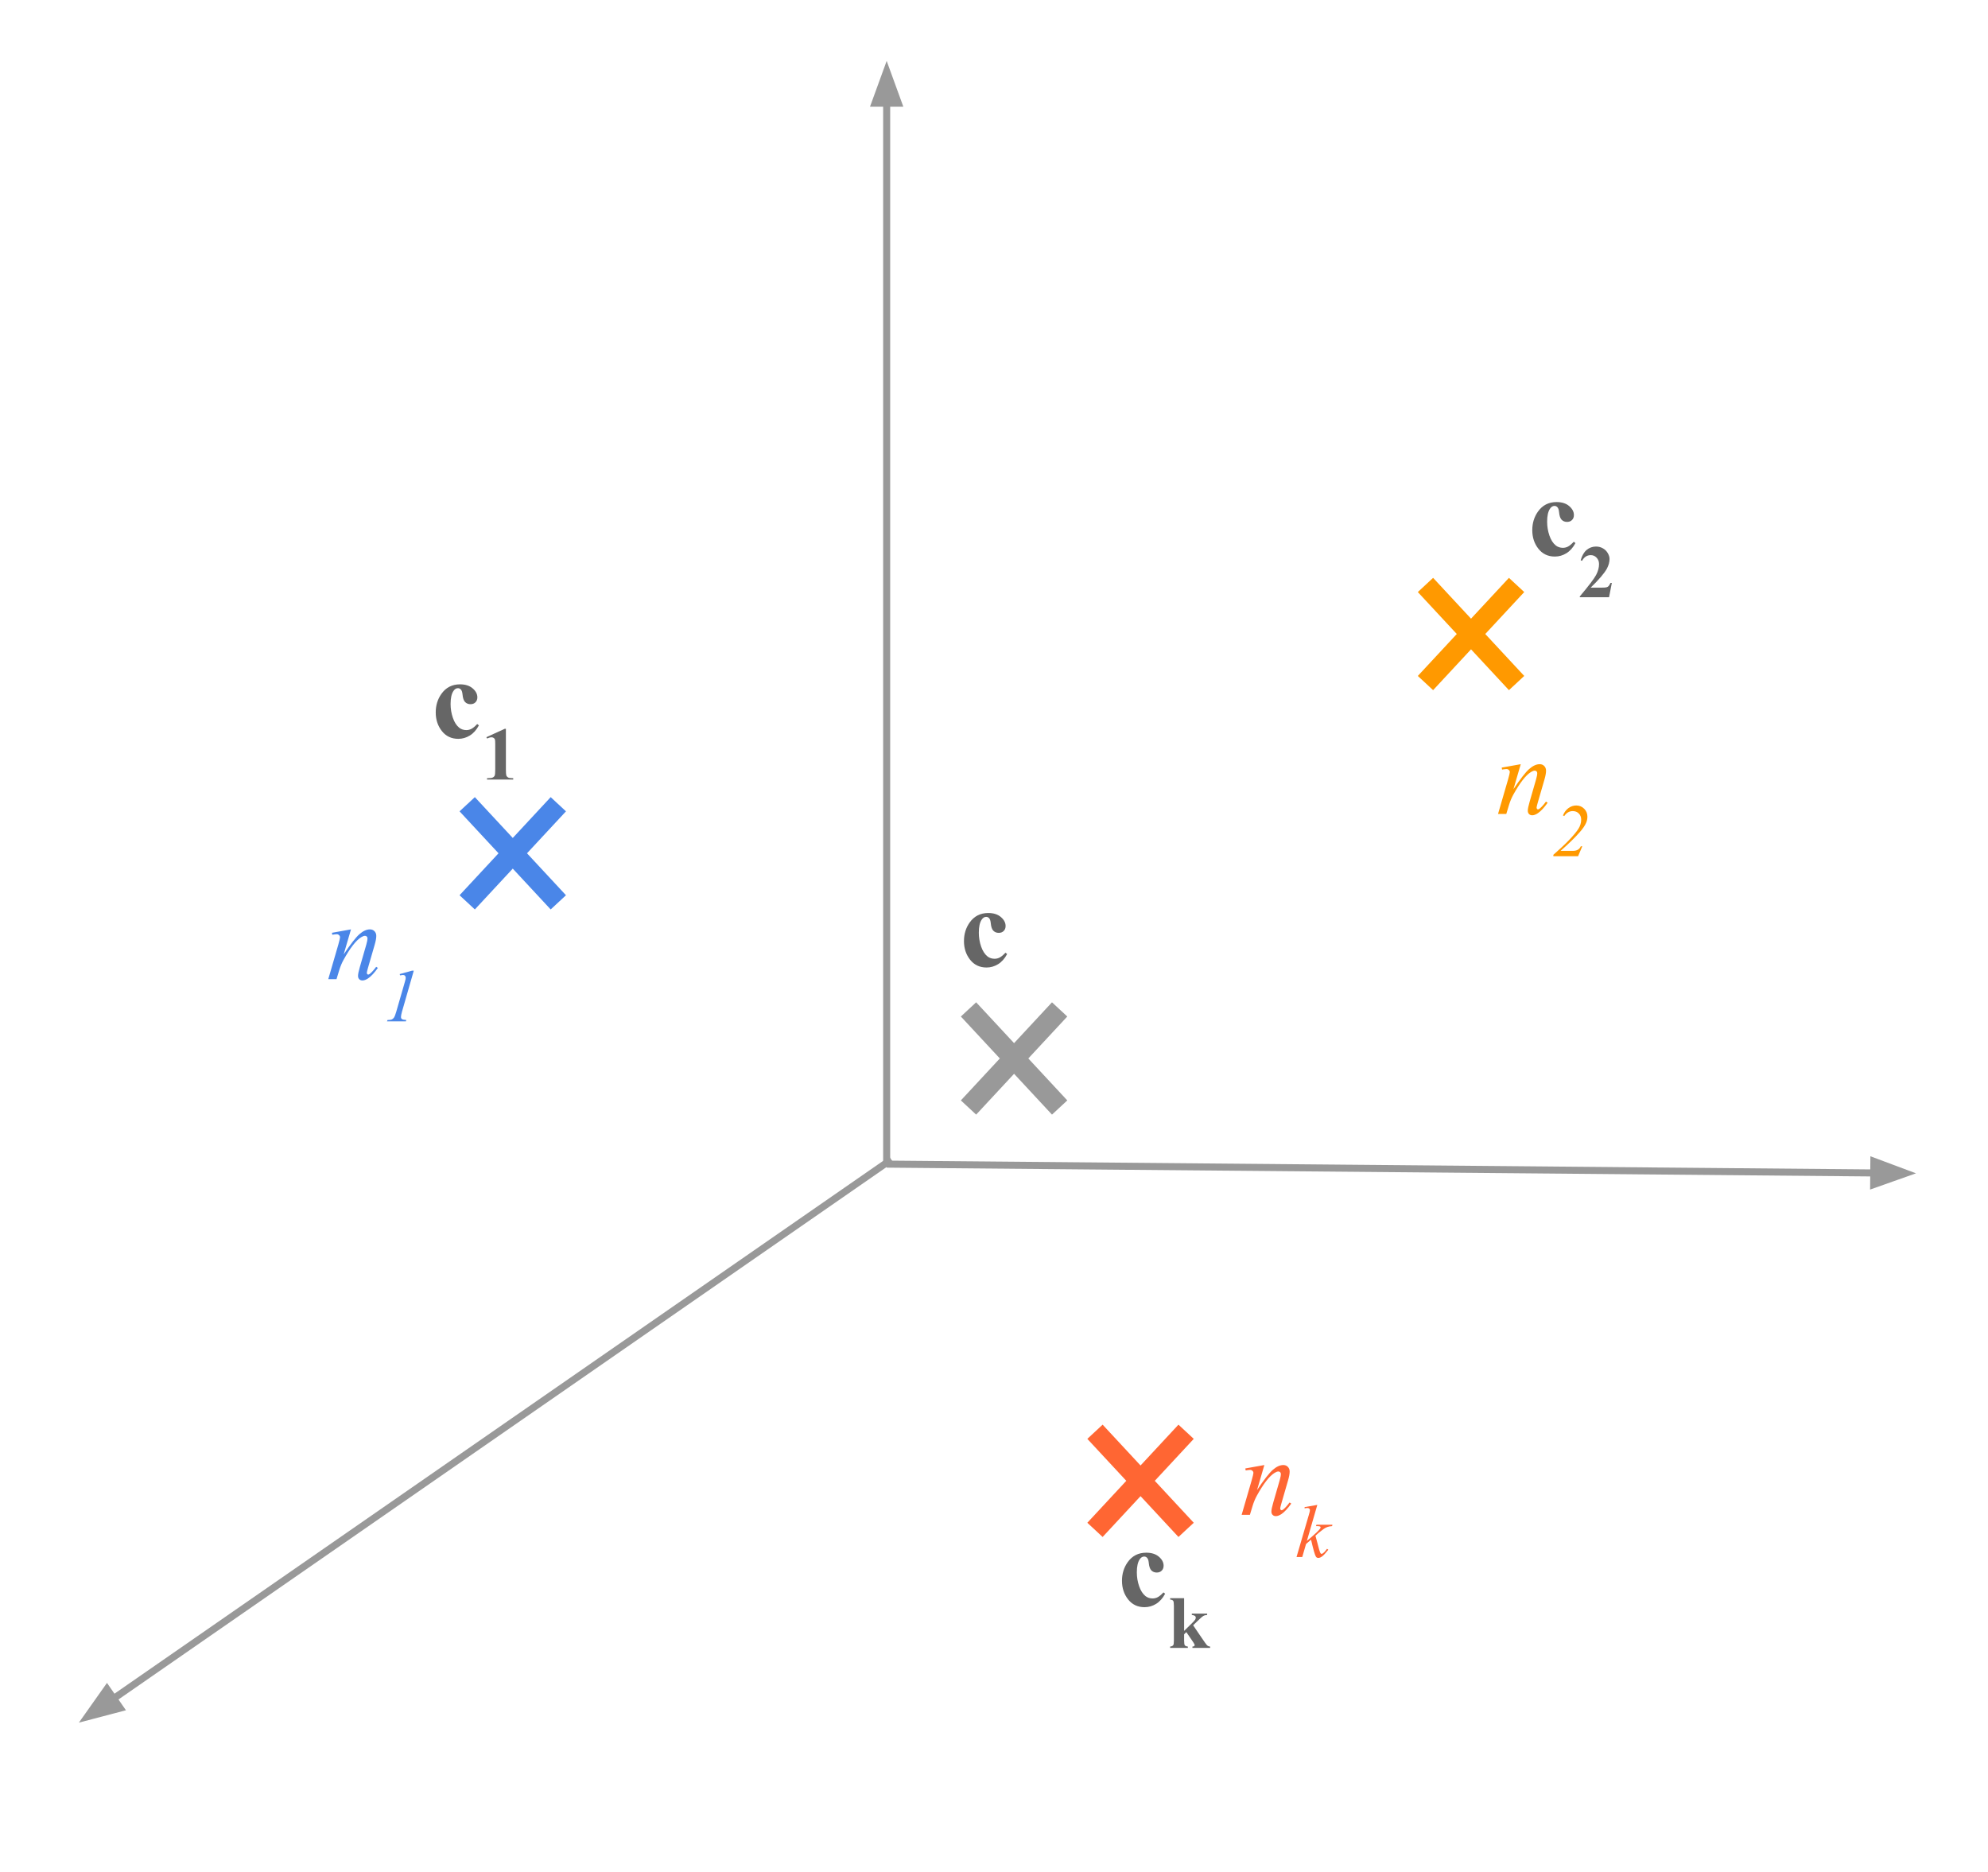
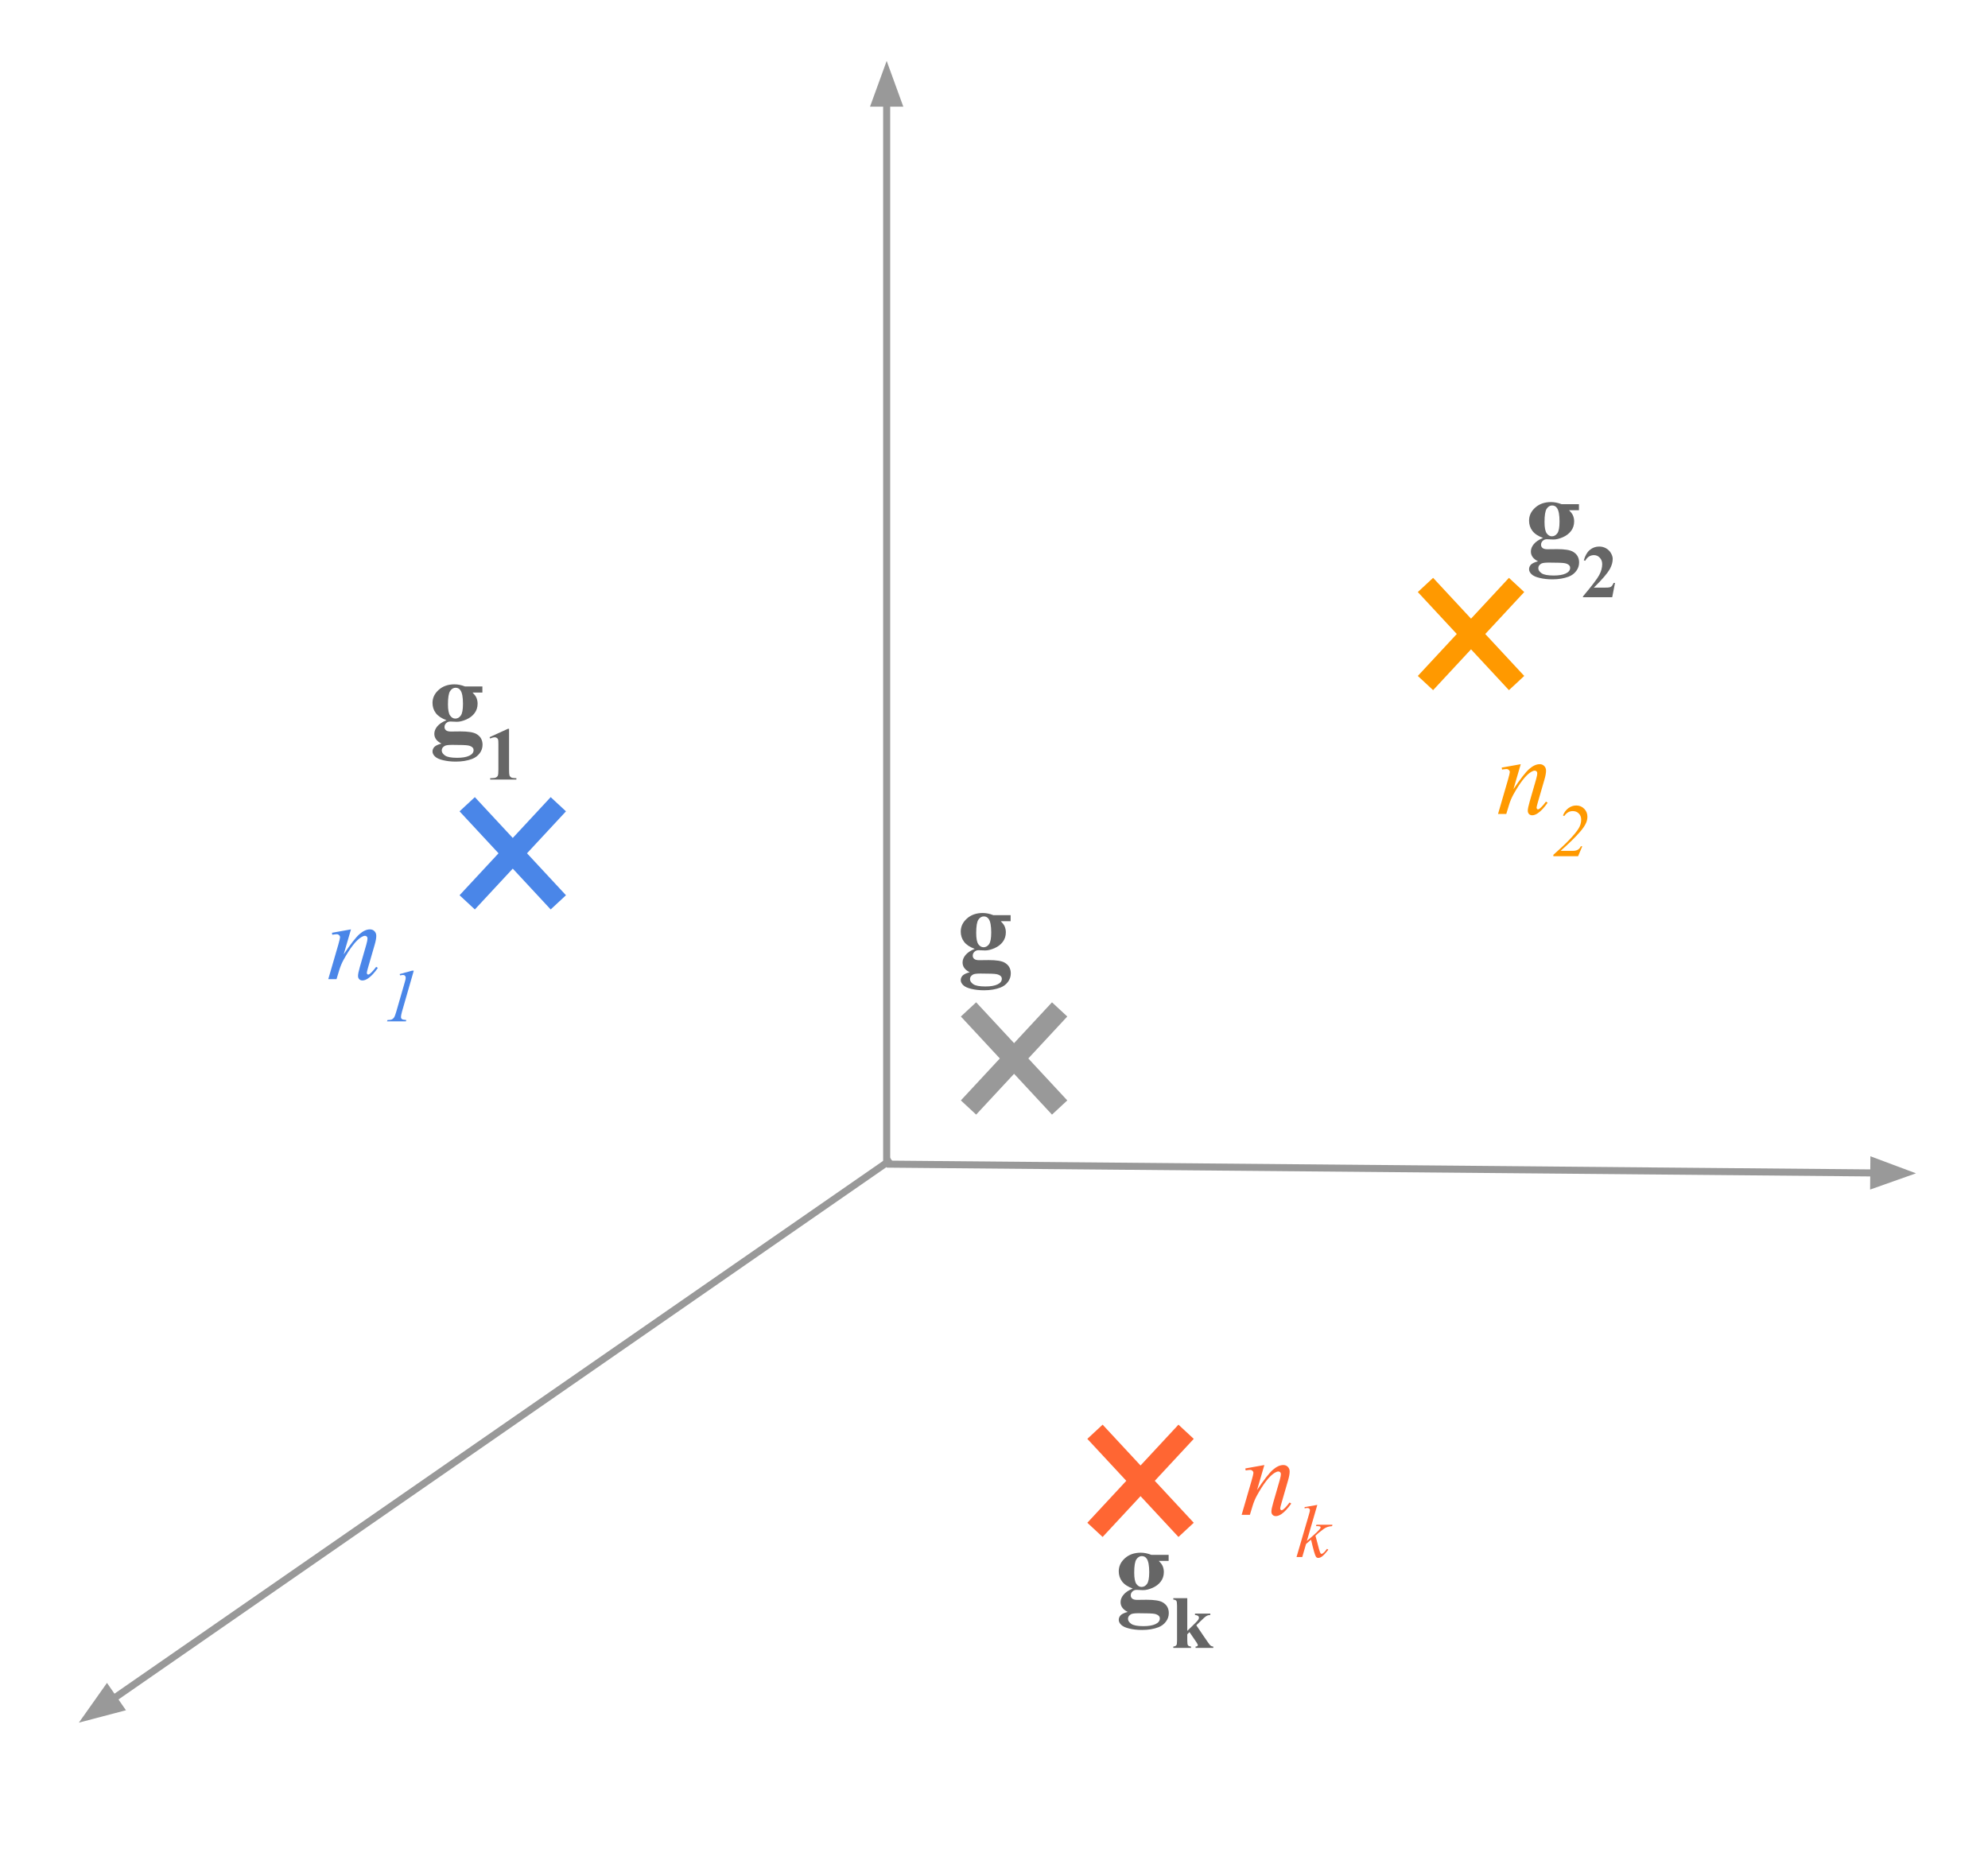
<svg xmlns="http://www.w3.org/2000/svg" version="1.1" viewBox="0.0 0.0 564.866 531.756" fill="none" stroke="none" stroke-linecap="square" stroke-miterlimit="10">
  <clipPath id="p.0">
    <path d="m0 0l564.866 0l0 531.756l-564.866 0l0 -531.756z" clip-rule="nonzero" />
  </clipPath>
  <g clip-path="url(#p.0)">
    <path fill="#000000" fill-opacity="0.0" d="m0 0l564.866 0l0 531.756l-564.866 0z" fill-rule="evenodd" />
    <path fill="#000000" fill-opacity="0.0" d="m251.935 330.754l0 -313.449" fill-rule="evenodd" />
    <path stroke="#999999" stroke-width="2.0" stroke-linejoin="round" stroke-linecap="butt" d="m251.935 330.754l0 -301.449" fill-rule="evenodd" />
    <path fill="#999999" stroke="#999999" stroke-width="2.0" stroke-linecap="butt" d="m255.239 29.305l-3.303 -9.076l-3.303 9.076z" fill-rule="evenodd" />
    <path fill="#000000" fill-opacity="0.0" d="m253.245 329.442l-230.835 160.0" fill-rule="evenodd" />
    <path stroke="#999999" stroke-width="2.0" stroke-linejoin="round" stroke-linecap="butt" d="m253.245 329.442l-220.972 153.164" fill-rule="evenodd" />
    <path fill="#999999" stroke="#999999" stroke-width="2.0" stroke-linecap="butt" d="m30.391 479.891l-5.578 7.885l9.341 -2.455z" fill-rule="evenodd" />
    <path fill="#000000" fill-opacity="0.0" d="m251.934 330.754l292.472 2.614" fill-rule="evenodd" />
    <path stroke="#999999" stroke-width="2.0" stroke-linejoin="round" stroke-linecap="butt" d="m251.934 330.754l280.473 2.507" fill-rule="evenodd" />
    <path fill="#999999" stroke="#999999" stroke-width="2.0" stroke-linecap="butt" d="m532.378 336.564l9.105 -3.222l-9.046 -3.384z" fill-rule="evenodd" />
    <path fill="#999999" d="m273.017 288.815l4.345 -4.036l10.774 11.598l10.774 -11.598l4.345 4.036l-11.072 11.918l11.072 11.919l-4.345 4.036l-10.774 -11.598l-10.774 11.598l-4.345 -4.036l11.072 -11.919z" fill-rule="evenodd" />
    <path fill="#000000" fill-opacity="0.0" d="m401.647 191.543l73.449 0l0 70.803l-73.449 0z" fill-rule="evenodd" />
    <path fill="#ff9900" d="m432.102 217.123l-2.078 7.109q2.922 -4.359 4.469 -5.734q1.562 -1.375 3.0 -1.375q0.781 0 1.281 0.516q0.516 0.516 0.516 1.344q0 0.938 -0.453 2.5l-1.906 6.578q-0.328 1.141 -0.328 1.391q0 0.219 0.125 0.375q0.125 0.141 0.266 0.141q0.188 0 0.453 -0.203q0.828 -0.656 1.812 -2.0l0.484 0.297q-1.453 2.078 -2.75 2.969q-0.906 0.609 -1.625 0.609q-0.578 0 -0.922 -0.359q-0.344 -0.344 -0.344 -0.938q0 -0.75 0.531 -2.578l1.812 -6.281q0.344 -1.172 0.344 -1.828q0 -0.312 -0.203 -0.5q-0.203 -0.203 -0.5 -0.203q-0.438 0 -1.047 0.375q-1.156 0.703 -2.406 2.328q-1.25 1.609 -2.641 4.125q-0.734 1.328 -1.219 2.906l-0.781 2.578l-2.344 0l2.844 -9.781q0.5 -1.766 0.5 -2.125q0 -0.344 -0.281 -0.594q-0.266 -0.266 -0.672 -0.266q-0.188 0 -0.656 0.062l-0.594 0.094l-0.094 -0.562l5.406 -0.969z" fill-rule="nonzero" />
    <path fill="#ff9900" d="m448.399 243.263l-7.031 0l0 -0.391q5.375 -4.703 7.109 -7.375q0.797 -1.25 0.797 -2.609q0 -1.078 -0.672 -1.75q-0.656 -0.688 -1.719 -0.688q-1.469 0 -2.422 1.406l-0.359 -0.172q0.531 -1.344 1.547 -2.078q1.031 -0.75 2.219 -0.75q1.344 0 2.25 0.922q0.922 0.922 0.922 2.234q0 0.906 -0.328 1.688q-0.5 1.219 -1.844 2.734q-2.031 2.312 -5.438 5.312l3.531 0q0.859 0 1.406 -0.344q0.562 -0.359 0.797 -0.953l0.422 0l-1.188 2.812z" fill-rule="nonzero" />
    <path fill="#000000" fill-opacity="0.0" d="m328.199 390.671l73.449 0l0 70.803l-73.449 0z" fill-rule="evenodd" />
    <path fill="#ff6633" d="m359.253 416.25l-2.078 7.109q2.922 -4.359 4.469 -5.734q1.562 -1.375 3.0 -1.375q0.781 0 1.281 0.516q0.516 0.516 0.516 1.344q0 0.938 -0.453 2.5l-1.906 6.578q-0.328 1.141 -0.328 1.391q0 0.219 0.125 0.375q0.125 0.141 0.266 0.141q0.188 0 0.453 -0.203q0.828 -0.656 1.812 -2.0l0.484 0.297q-1.453 2.078 -2.75 2.969q-0.906 0.609 -1.625 0.609q-0.578 0 -0.922 -0.359q-0.344 -0.344 -0.344 -0.938q0 -0.75 0.531 -2.578l1.812 -6.281q0.344 -1.172 0.344 -1.828q0 -0.312 -0.203 -0.5q-0.203 -0.203 -0.5 -0.203q-0.438 0 -1.047 0.375q-1.156 0.703 -2.406 2.328q-1.25 1.609 -2.641 4.125q-0.734 1.328 -1.219 2.906l-0.781 2.578l-2.344 0l2.844 -9.781q0.5 -1.766 0.5 -2.125q0 -0.344 -0.281 -0.594q-0.266 -0.266 -0.672 -0.266q-0.188 0 -0.656 0.062l-0.594 0.094l-0.094 -0.562l5.406 -0.969z" fill-rule="nonzero" />
    <path fill="#ff6633" d="m374.3 427.578l-2.969 10.234l1.188 -1.0q1.953 -1.656 2.531 -2.438q0.188 -0.266 0.188 -0.406q0 -0.094 -0.062 -0.172q-0.062 -0.078 -0.25 -0.125q-0.172 -0.062 -0.625 -0.062l-0.375 0l0.125 -0.391l4.547 0l-0.109 0.391q-0.781 0.047 -1.344 0.25q-0.562 0.203 -1.094 0.594q-1.062 0.781 -1.391 1.078l-0.891 0.797q0.219 0.75 0.562 2.094q0.562 2.234 0.75 2.641q0.203 0.422 0.406 0.422q0.188 0 0.422 -0.172q0.547 -0.406 1.156 -1.266l0.359 0.266q-1.125 1.422 -1.734 1.875q-0.609 0.453 -1.109 0.453q-0.438 0 -0.672 -0.344q-0.422 -0.609 -1.391 -4.844l-1.422 1.234l-1.078 3.703l-1.625 0l3.469 -11.875l0.281 -1.016q0.062 -0.266 0.062 -0.453q0 -0.25 -0.203 -0.422q-0.188 -0.172 -0.547 -0.172q-0.25 0 -0.766 0.109l0 -0.359l3.609 -0.625z" fill-rule="nonzero" />
    <path fill="#4a86e8" d="m130.577 230.52l4.345 -4.036l10.774 11.598l10.774 -11.598l4.345 4.036l-11.072 11.919l11.072 11.919l-4.345 4.036l-10.774 -11.598l-10.774 11.598l-4.345 -4.036l11.072 -11.919z" fill-rule="evenodd" />
    <path fill="#ff6633" d="m308.952 408.815l4.345 -4.036l10.774 11.598l10.774 -11.598l4.345 4.036l-11.072 11.918l11.072 11.919l-4.345 4.036l-10.774 -11.598l-10.774 11.598l-4.345 -4.036l11.072 -11.919z" fill-rule="evenodd" />
    <path fill="#ff9900" d="m402.855 168.215l4.345 -4.036l10.774 11.598l10.774 -11.598l4.345 4.036l-11.072 11.919l11.072 11.918l-4.345 4.036l-10.774 -11.598l-10.774 11.598l-4.345 -4.036l11.072 -11.918z" fill-rule="evenodd" />
    <path fill="#000000" fill-opacity="0.0" d="m293.886 416.48l73.449 0l0 70.803l-73.449 0z" fill-rule="evenodd" />
-     <path fill="#666666" d="m330.578 452.434l0.484 0.375q-1.031 1.938 -2.578 2.891q-1.531 0.938 -3.266 0.938q-2.922 0 -4.672 -2.203q-1.75 -2.203 -1.75 -5.297q0 -2.984 1.594 -5.25q1.922 -2.734 5.297 -2.734q2.266 0 3.594 1.141q1.344 1.141 1.344 2.547q0 0.891 -0.547 1.422q-0.531 0.531 -1.406 0.531q-0.922 0 -1.531 -0.609q-0.594 -0.609 -0.734 -2.172q-0.094 -0.984 -0.453 -1.375q-0.359 -0.391 -0.844 -0.391q-0.75 0 -1.281 0.797q-0.812 1.203 -0.812 3.688q0 2.062 0.656 3.953q0.656 1.875 1.797 2.797q0.859 0.672 2.031 0.672q0.766 0 1.453 -0.359q0.688 -0.359 1.625 -1.359z" fill-rule="nonzero" />
-     <path fill="#666666" d="m336.453 454.075l0 9.297l2.266 -2.219q0.703 -0.688 0.875 -0.984q0.172 -0.297 0.172 -0.578q0 -0.281 -0.234 -0.469q-0.234 -0.188 -0.891 -0.281l0 -0.375l4.359 0l0 0.375q-0.625 0.031 -1.094 0.297q-0.469 0.266 -1.828 1.609l-1.062 1.031l2.281 3.359q1.391 2.047 1.641 2.297q0.359 0.344 0.906 0.391l0 0.375l-5.031 0l0 -0.375q0.328 0 0.484 -0.125q0.156 -0.125 0.156 -0.266q0 -0.25 -0.438 -0.891l-1.938 -2.828l-0.625 0.625l0 1.75q0 1.109 0.203 1.391q0.219 0.266 0.859 0.344l0 0.375l-5.031 0l0 -0.375q0.625 -0.062 0.875 -0.391q0.188 -0.234 0.188 -1.344l0 -9.891q0 -1.109 -0.203 -1.375q-0.203 -0.281 -0.859 -0.359l0 -0.391l3.969 0z" fill-rule="nonzero" />
+     <path fill="#666666" d="m327.132 441.763l4.922 0l0 1.719l-2.797 0q0.766 0.766 1.062 1.391q0.375 0.844 0.375 1.766q0 1.562 -0.875 2.719q-0.859 1.141 -2.359 1.797q-1.484 0.641 -2.641 0.641q-0.094 0 -1.875 -0.078q-0.703 0 -1.188 0.469q-0.469 0.453 -0.469 1.094q0 0.562 0.422 0.922q0.438 0.359 1.406 0.359l2.703 -0.031q3.281 0 4.516 0.719q1.766 1.0 1.766 3.078q0 1.328 -0.812 2.406q-0.812 1.094 -2.141 1.609q-2.016 0.766 -4.641 0.766q-1.969 0 -3.594 -0.391q-1.625 -0.375 -2.328 -1.062q-0.703 -0.672 -0.703 -1.422q0 -0.719 0.531 -1.297q0.547 -0.562 2.016 -0.953q-2.031 -1.0 -2.031 -2.781q0 -1.078 0.828 -2.094q0.828 -1.016 2.625 -1.766q-2.094 -0.766 -3.031 -2.016q-0.938 -1.25 -0.938 -2.891q0 -2.141 1.75 -3.703q1.75 -1.578 4.5 -1.578q1.453 0 3.0 0.609zm-2.703 0.359q-0.906 0 -1.531 0.922q-0.625 0.906 -0.625 3.781q0 2.328 0.609 3.203q0.625 0.859 1.469 0.859q0.938 0 1.562 -0.859q0.625 -0.859 0.625 -3.344q0 -2.797 -0.703 -3.812q-0.5 -0.75 -1.406 -0.75zm-0.922 16.234q-1.594 0 -2.109 0.266q-0.891 0.484 -0.891 1.312q0 0.797 0.922 1.438q0.922 0.656 3.469 0.656q2.172 0 3.406 -0.578q1.25 -0.578 1.25 -1.625q0 -0.391 -0.234 -0.656q-0.422 -0.469 -1.281 -0.641q-0.844 -0.172 -4.531 -0.172z" fill-rule="nonzero" />
+     <path fill="#666666" d="m337.351 454.075l0 9.297l2.266 -2.219q0.703 -0.688 0.875 -0.984q0.172 -0.297 0.172 -0.578q0 -0.281 -0.234 -0.469q-0.234 -0.188 -0.891 -0.281l0 -0.375l4.359 0l0 0.375q-0.625 0.031 -1.094 0.297q-0.469 0.266 -1.828 1.609l-1.062 1.031l2.281 3.359q1.391 2.047 1.641 2.297q0.359 0.344 0.906 0.391l0 0.375l-5.031 0l0 -0.375q0.328 0 0.484 -0.125q0.156 -0.125 0.156 -0.266q0 -0.25 -0.438 -0.891l-1.938 -2.828l-0.625 0.625l0 1.75q0 1.109 0.203 1.391q0.219 0.266 0.859 0.344l0 0.375l-5.031 0l0 -0.375q0.625 -0.062 0.875 -0.391q0.188 -0.234 0.188 -1.344l0 -9.891q0 -1.109 -0.203 -1.375q-0.203 -0.281 -0.859 -0.359l0 -0.391l3.969 0z" fill-rule="nonzero" />
    <path fill="#000000" fill-opacity="0.0" d="m409.869 117.972l73.449 0l0 70.803l-73.449 0z" fill-rule="evenodd" />
-     <path fill="#666666" d="m447.16 153.926l0.484 0.375q-1.031 1.938 -2.578 2.891q-1.531 0.938 -3.266 0.938q-2.922 0 -4.672 -2.203q-1.75 -2.203 -1.75 -5.297q0 -2.984 1.594 -5.25q1.922 -2.734 5.297 -2.734q2.266 0 3.594 1.141q1.344 1.141 1.344 2.547q0 0.891 -0.547 1.422q-0.531 0.531 -1.406 0.531q-0.922 0 -1.531 -0.609q-0.594 -0.609 -0.734 -2.172q-0.094 -0.984 -0.453 -1.375q-0.359 -0.391 -0.844 -0.391q-0.75 0 -1.281 0.797q-0.812 1.203 -0.812 3.688q0 2.062 0.656 3.953q0.656 1.875 1.797 2.797q0.859 0.672 2.031 0.672q0.766 0 1.453 -0.359q0.688 -0.359 1.625 -1.359z" fill-rule="nonzero" />
-     <path fill="#666666" d="m457.191 169.692l-8.312 0l0 -0.234q3.828 -4.547 4.641 -6.109q0.828 -1.578 0.828 -3.078q0 -1.094 -0.688 -1.812q-0.672 -0.734 -1.656 -0.734q-1.594 0 -2.484 1.609l-0.391 -0.141q0.562 -2.0 1.703 -2.953q1.156 -0.953 2.656 -0.953q1.078 0 1.953 0.5q0.891 0.5 1.391 1.375q0.5 0.859 0.5 1.625q0 1.375 -0.766 2.797q-1.062 1.938 -4.594 5.375l3.047 0q1.125 0 1.453 -0.094q0.344 -0.094 0.562 -0.312q0.219 -0.219 0.578 -0.938l0.375 0l-0.797 4.078z" fill-rule="nonzero" />
+     <path fill="#666666" d="m443.715 143.255l4.922 0l0 1.719l-2.797 0q0.766 0.766 1.062 1.391q0.375 0.844 0.375 1.766q0 1.562 -0.875 2.719q-0.859 1.141 -2.359 1.797q-1.484 0.641 -2.641 0.641q-0.094 0 -1.875 -0.078q-0.703 0 -1.188 0.469q-0.469 0.453 -0.469 1.094q0 0.562 0.422 0.922q0.438 0.359 1.406 0.359l2.703 -0.031q3.281 0 4.516 0.719q1.766 1.0 1.766 3.078q0 1.328 -0.812 2.406q-0.812 1.094 -2.141 1.609q-2.016 0.766 -4.641 0.766q-1.969 0 -3.594 -0.391q-1.625 -0.375 -2.328 -1.062q-0.703 -0.672 -0.703 -1.422q0 -0.719 0.531 -1.297q0.547 -0.562 2.016 -0.953q-2.031 -1.0 -2.031 -2.781q0 -1.078 0.828 -2.094q0.828 -1.016 2.625 -1.766q-2.094 -0.766 -3.031 -2.016q-0.938 -1.25 -0.938 -2.891q0 -2.141 1.75 -3.703q1.75 -1.578 4.5 -1.578q1.453 0 3.0 0.609zm-2.703 0.359q-0.906 0 -1.531 0.922q-0.625 0.906 -0.625 3.781q0 2.328 0.609 3.203q0.625 0.859 1.469 0.859q0.938 0 1.562 -0.859q0.625 -0.859 0.625 -3.344q0 -2.797 -0.703 -3.812q-0.5 -0.75 -1.406 -0.75zm-0.922 16.234q-1.594 0 -2.109 0.266q-0.891 0.484 -0.891 1.312q0 0.797 0.922 1.438q0.922 0.656 3.469 0.656q2.172 0 3.406 -0.578q1.25 -0.578 1.25 -1.625q0 -0.391 -0.234 -0.656q-0.422 -0.469 -1.281 -0.641q-0.844 -0.172 -4.531 -0.172z" fill-rule="nonzero" />
+     <path fill="#666666" d="m458.09 169.692l-8.312 0l0 -0.234q3.828 -4.547 4.641 -6.109q0.828 -1.578 0.828 -3.078q0 -1.094 -0.688 -1.812q-0.672 -0.734 -1.656 -0.734q-1.594 0 -2.484 1.609l-0.391 -0.141q0.562 -2.0 1.703 -2.953q1.156 -0.953 2.656 -0.953q1.078 0 1.953 0.5q0.891 0.5 1.391 1.375q0.5 0.859 0.5 1.625q0 1.375 -0.766 2.797q-1.062 1.938 -4.594 5.375l3.047 0q1.125 0 1.453 -0.094q0.344 -0.094 0.562 -0.312q0.219 -0.219 0.578 -0.938l0.375 0l-0.797 4.078z" fill-rule="nonzero" />
    <path fill="#000000" fill-opacity="0.0" d="m69.274 238.477l73.449 0l0 70.803l-73.449 0z" fill-rule="evenodd" />
    <path fill="#4a86e8" d="m99.728 264.056l-2.078 7.109q2.922 -4.359 4.469 -5.734q1.562 -1.375 3.0 -1.375q0.781 0 1.281 0.516q0.516 0.516 0.516 1.344q0 0.938 -0.453 2.5l-1.906 6.578q-0.328 1.141 -0.328 1.391q0 0.219 0.125 0.375q0.125 0.141 0.266 0.141q0.188 0 0.453 -0.203q0.828 -0.656 1.812 -2.0l0.484 0.297q-1.453 2.078 -2.75 2.969q-0.906 0.609 -1.625 0.609q-0.578 0 -0.922 -0.359q-0.344 -0.344 -0.344 -0.938q0 -0.75 0.531 -2.578l1.812 -6.281q0.344 -1.172 0.344 -1.828q0 -0.312 -0.203 -0.5q-0.203 -0.203 -0.5 -0.203q-0.438 0 -1.047 0.375q-1.156 0.703 -2.406 2.328q-1.25 1.609 -2.641 4.125q-0.734 1.328 -1.219 2.906l-0.781 2.578l-2.344 0l2.844 -9.781q0.5 -1.766 0.5 -2.125q0 -0.344 -0.281 -0.594q-0.266 -0.266 -0.672 -0.266q-0.188 0 -0.656 0.062l-0.594 0.094l-0.094 -0.562l5.406 -0.969z" fill-rule="nonzero" />
    <path fill="#4a86e8" d="m117.572 275.79l-3.359 11.672q-0.281 1.031 -0.281 1.484q0 0.391 0.266 0.594q0.266 0.203 1.234 0.266l-0.094 0.391l-5.375 0l0.156 -0.391q0.844 -0.016 1.125 -0.125q0.438 -0.188 0.656 -0.5q0.344 -0.484 0.688 -1.719l2.422 -8.391q0.219 -0.75 0.234 -0.875q0.031 -0.203 0.031 -0.406q0 -0.359 -0.203 -0.562q-0.188 -0.219 -0.531 -0.219q-0.266 0 -0.844 0.125l-0.141 -0.375l3.516 -0.969l0.5 0z" fill-rule="nonzero" />
    <path fill="#000000" fill-opacity="0.0" d="m249.767 234.731l60.031 0l0 56.409l-60.031 0z" fill-rule="evenodd" />
-     <path fill="#666666" d="m285.681 270.686l0.484 0.375q-1.031 1.938 -2.578 2.891q-1.531 0.938 -3.266 0.938q-2.922 0 -4.672 -2.203q-1.75 -2.203 -1.75 -5.297q0 -2.984 1.594 -5.25q1.922 -2.734 5.297 -2.734q2.266 0 3.594 1.141q1.344 1.141 1.344 2.547q0 0.891 -0.547 1.422q-0.531 0.531 -1.406 0.531q-0.922 0 -1.531 -0.609q-0.594 -0.609 -0.734 -2.172q-0.094 -0.984 -0.453 -1.375q-0.359 -0.391 -0.844 -0.391q-0.75 0 -1.281 0.797q-0.812 1.203 -0.812 3.688q0 2.062 0.656 3.953q0.656 1.875 1.797 2.797q0.859 0.672 2.031 0.672q0.766 0 1.453 -0.359q0.688 -0.359 1.625 -1.359z" fill-rule="nonzero" />
+     <path fill="#666666" d="m282.236 260.014l4.922 0l0 1.719l-2.797 0q0.766 0.766 1.062 1.391q0.375 0.844 0.375 1.766q0 1.562 -0.875 2.719q-0.859 1.141 -2.359 1.797q-1.484 0.641 -2.641 0.641q-0.094 0 -1.875 -0.078q-0.703 0 -1.188 0.469q-0.469 0.453 -0.469 1.094q0 0.562 0.422 0.922q0.438 0.359 1.406 0.359l2.703 -0.031q3.281 0 4.516 0.719q1.766 1.0 1.766 3.078q0 1.328 -0.812 2.406q-0.812 1.094 -2.141 1.609q-2.016 0.766 -4.641 0.766q-1.969 0 -3.594 -0.391q-1.625 -0.375 -2.328 -1.062q-0.703 -0.672 -0.703 -1.422q0 -0.719 0.531 -1.297q0.547 -0.562 2.016 -0.953q-2.031 -1.0 -2.031 -2.781q0 -1.078 0.828 -2.094q0.828 -1.016 2.625 -1.766q-2.094 -0.766 -3.031 -2.016q-0.938 -1.25 -0.938 -2.891q0 -2.141 1.75 -3.703q1.75 -1.578 4.5 -1.578q1.453 0 3.0 0.609zm-2.703 0.359q-0.906 0 -1.531 0.922q-0.625 0.906 -0.625 3.781q0 2.328 0.609 3.203q0.625 0.859 1.469 0.859q0.938 0 1.562 -0.859q0.625 -0.859 0.625 -3.344q0 -2.797 -0.703 -3.812q-0.5 -0.75 -1.406 -0.75zm-0.922 16.234q-1.594 0 -2.109 0.266q-0.891 0.484 -0.891 1.312q0 0.797 0.922 1.438q0.922 0.656 3.469 0.656q2.172 0 3.406 -0.578q1.25 -0.578 1.25 -1.625q0 -0.391 -0.234 -0.656q-0.422 -0.469 -1.281 -0.641q-0.844 -0.172 -4.531 -0.172z" fill-rule="nonzero" />
    <path fill="#000000" fill-opacity="0.0" d="m98.298 169.761l73.449 0l0 70.803l-73.449 0z" fill-rule="evenodd" />
-     <path fill="#666666" d="m135.589 205.715l0.484 0.375q-1.031 1.938 -2.578 2.891q-1.531 0.938 -3.266 0.938q-2.922 0 -4.672 -2.203q-1.75 -2.203 -1.75 -5.297q0 -2.984 1.594 -5.25q1.922 -2.734 5.297 -2.734q2.266 0 3.594 1.141q1.344 1.141 1.344 2.547q0 0.891 -0.547 1.422q-0.531 0.531 -1.406 0.531q-0.922 0 -1.531 -0.609q-0.594 -0.609 -0.734 -2.172q-0.094 -0.984 -0.453 -1.375q-0.359 -0.391 -0.844 -0.391q-0.75 0 -1.281 0.797q-0.812 1.203 -0.812 3.688q0 2.062 0.656 3.953q0.656 1.875 1.797 2.797q0.859 0.672 2.031 0.672q0.766 0 1.453 -0.359q0.688 -0.359 1.625 -1.359z" fill-rule="nonzero" />
-     <path fill="#666666" d="m143.745 207.075l0 11.547q0 1.297 0.109 1.656q0.109 0.359 0.469 0.594q0.375 0.219 1.172 0.219l0.328 0l0 0.391l-7.438 0l0 -0.391l0.375 0q0.906 0 1.281 -0.203q0.391 -0.203 0.531 -0.562q0.141 -0.375 0.141 -1.703l0 -7.328q0 -0.969 -0.094 -1.219q-0.094 -0.25 -0.359 -0.422q-0.25 -0.172 -0.578 -0.172q-0.531 0 -1.297 0.344l-0.188 -0.375l5.203 -2.375l0.344 0z" fill-rule="nonzero" />
+     <path fill="#666666" d="m132.143 195.044l4.922 0l0 1.719l-2.797 0q0.766 0.766 1.062 1.391q0.375 0.844 0.375 1.766q0 1.562 -0.875 2.719q-0.859 1.141 -2.359 1.797q-1.484 0.641 -2.641 0.641q-0.094 0 -1.875 -0.078q-0.703 0 -1.188 0.469q-0.469 0.453 -0.469 1.094q0 0.562 0.422 0.922q0.438 0.359 1.406 0.359l2.703 -0.031q3.281 0 4.516 0.719q1.766 1.0 1.766 3.078q0 1.328 -0.812 2.406q-0.812 1.094 -2.141 1.609q-2.016 0.766 -4.641 0.766q-1.969 0 -3.594 -0.391q-1.625 -0.375 -2.328 -1.062q-0.703 -0.672 -0.703 -1.422q0 -0.719 0.531 -1.297q0.547 -0.562 2.016 -0.953q-2.031 -1.0 -2.031 -2.781q0 -1.078 0.828 -2.094q0.828 -1.016 2.625 -1.766q-2.094 -0.766 -3.031 -2.016q-0.938 -1.25 -0.938 -2.891q0 -2.141 1.75 -3.703q1.75 -1.578 4.5 -1.578q1.453 0 3.0 0.609zm-2.703 0.359q-0.906 0 -1.531 0.922q-0.625 0.906 -0.625 3.781q0 2.328 0.609 3.203q0.625 0.859 1.469 0.859q0.938 0 1.562 -0.859q0.625 -0.859 0.625 -3.344q0 -2.797 -0.703 -3.812q-0.5 -0.75 -1.406 -0.75zm-0.922 16.234q-1.594 0 -2.109 0.266q-0.891 0.484 -0.891 1.312q0 0.797 0.922 1.438q0.922 0.656 3.469 0.656q2.172 0 3.406 -0.578q1.25 -0.578 1.25 -1.625q0 -0.391 -0.234 -0.656q-0.422 -0.469 -1.281 -0.641q-0.844 -0.172 -4.531 -0.172z" fill-rule="nonzero" />
+     <path fill="#666666" d="m144.643 207.075l0 11.547q0 1.297 0.109 1.656q0.109 0.359 0.469 0.594q0.375 0.219 1.172 0.219l0.328 0l0 0.391l-7.438 0l0 -0.391l0.375 0q0.906 0 1.281 -0.203q0.391 -0.203 0.531 -0.562q0.141 -0.375 0.141 -1.703l0 -7.328q0 -0.969 -0.094 -1.219q-0.094 -0.25 -0.359 -0.422q-0.25 -0.172 -0.578 -0.172q-0.531 0 -1.297 0.344l-0.188 -0.375l5.203 -2.375l0.344 0z" fill-rule="nonzero" />
  </g>
</svg>
